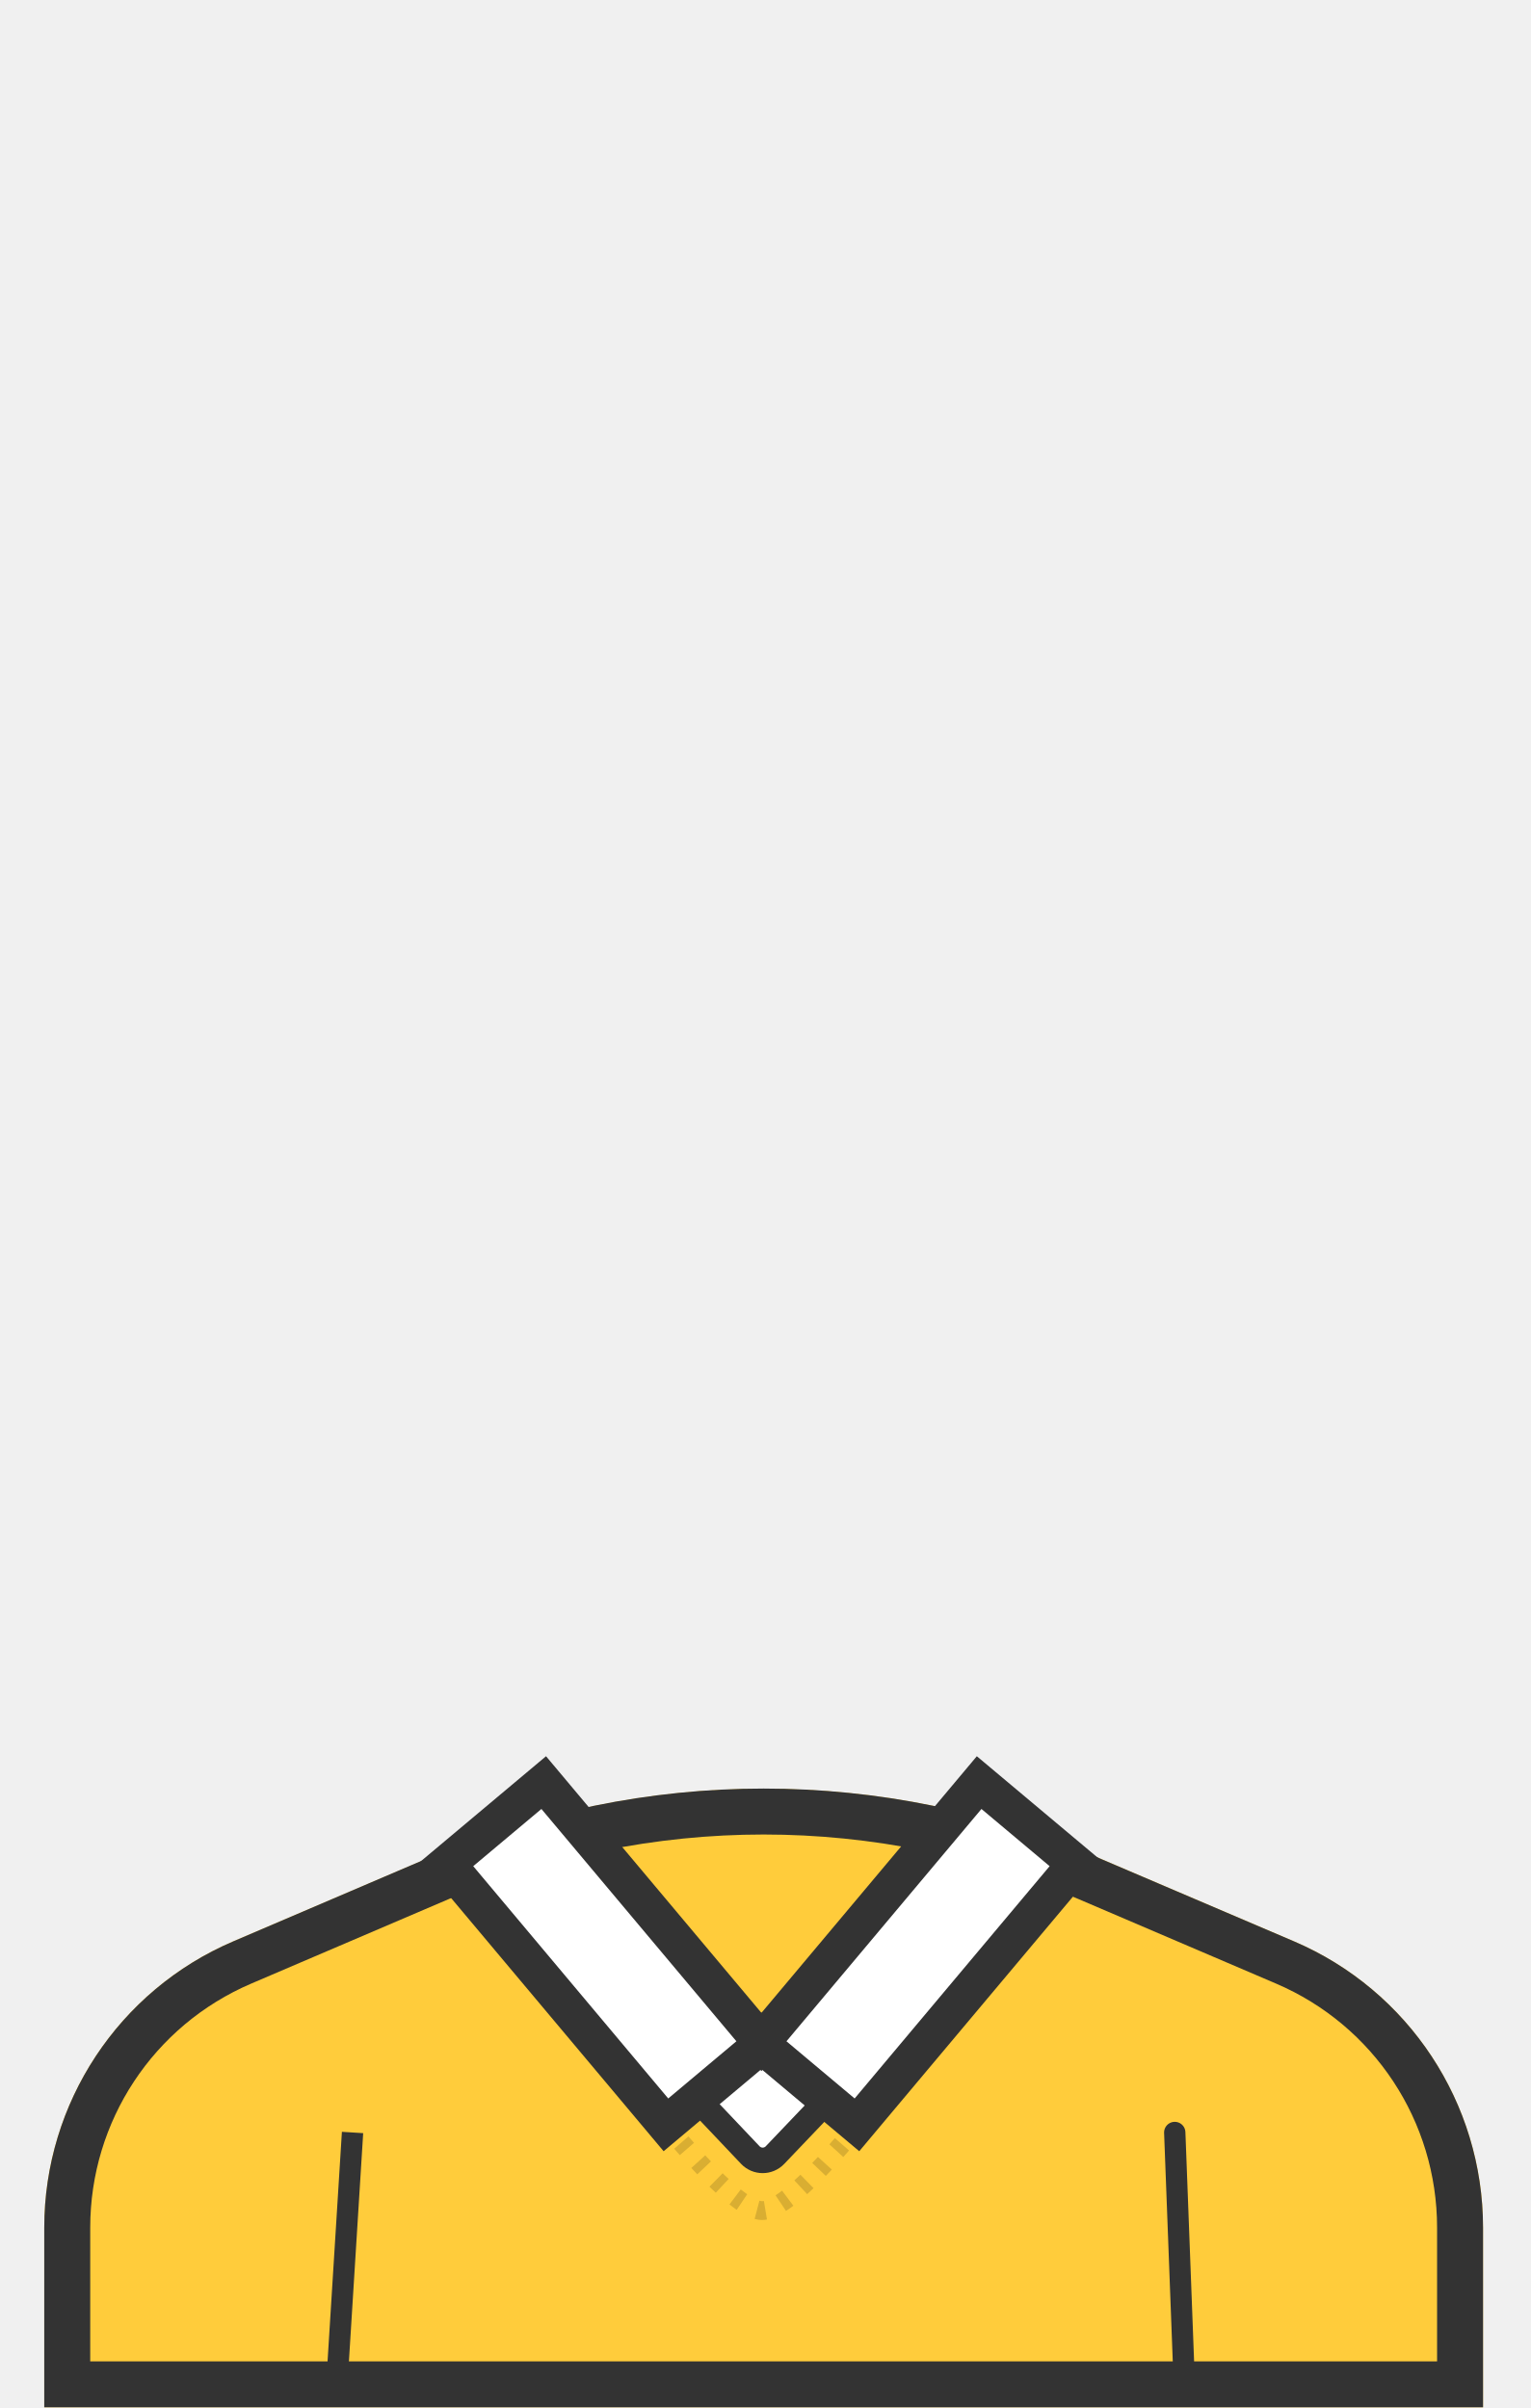
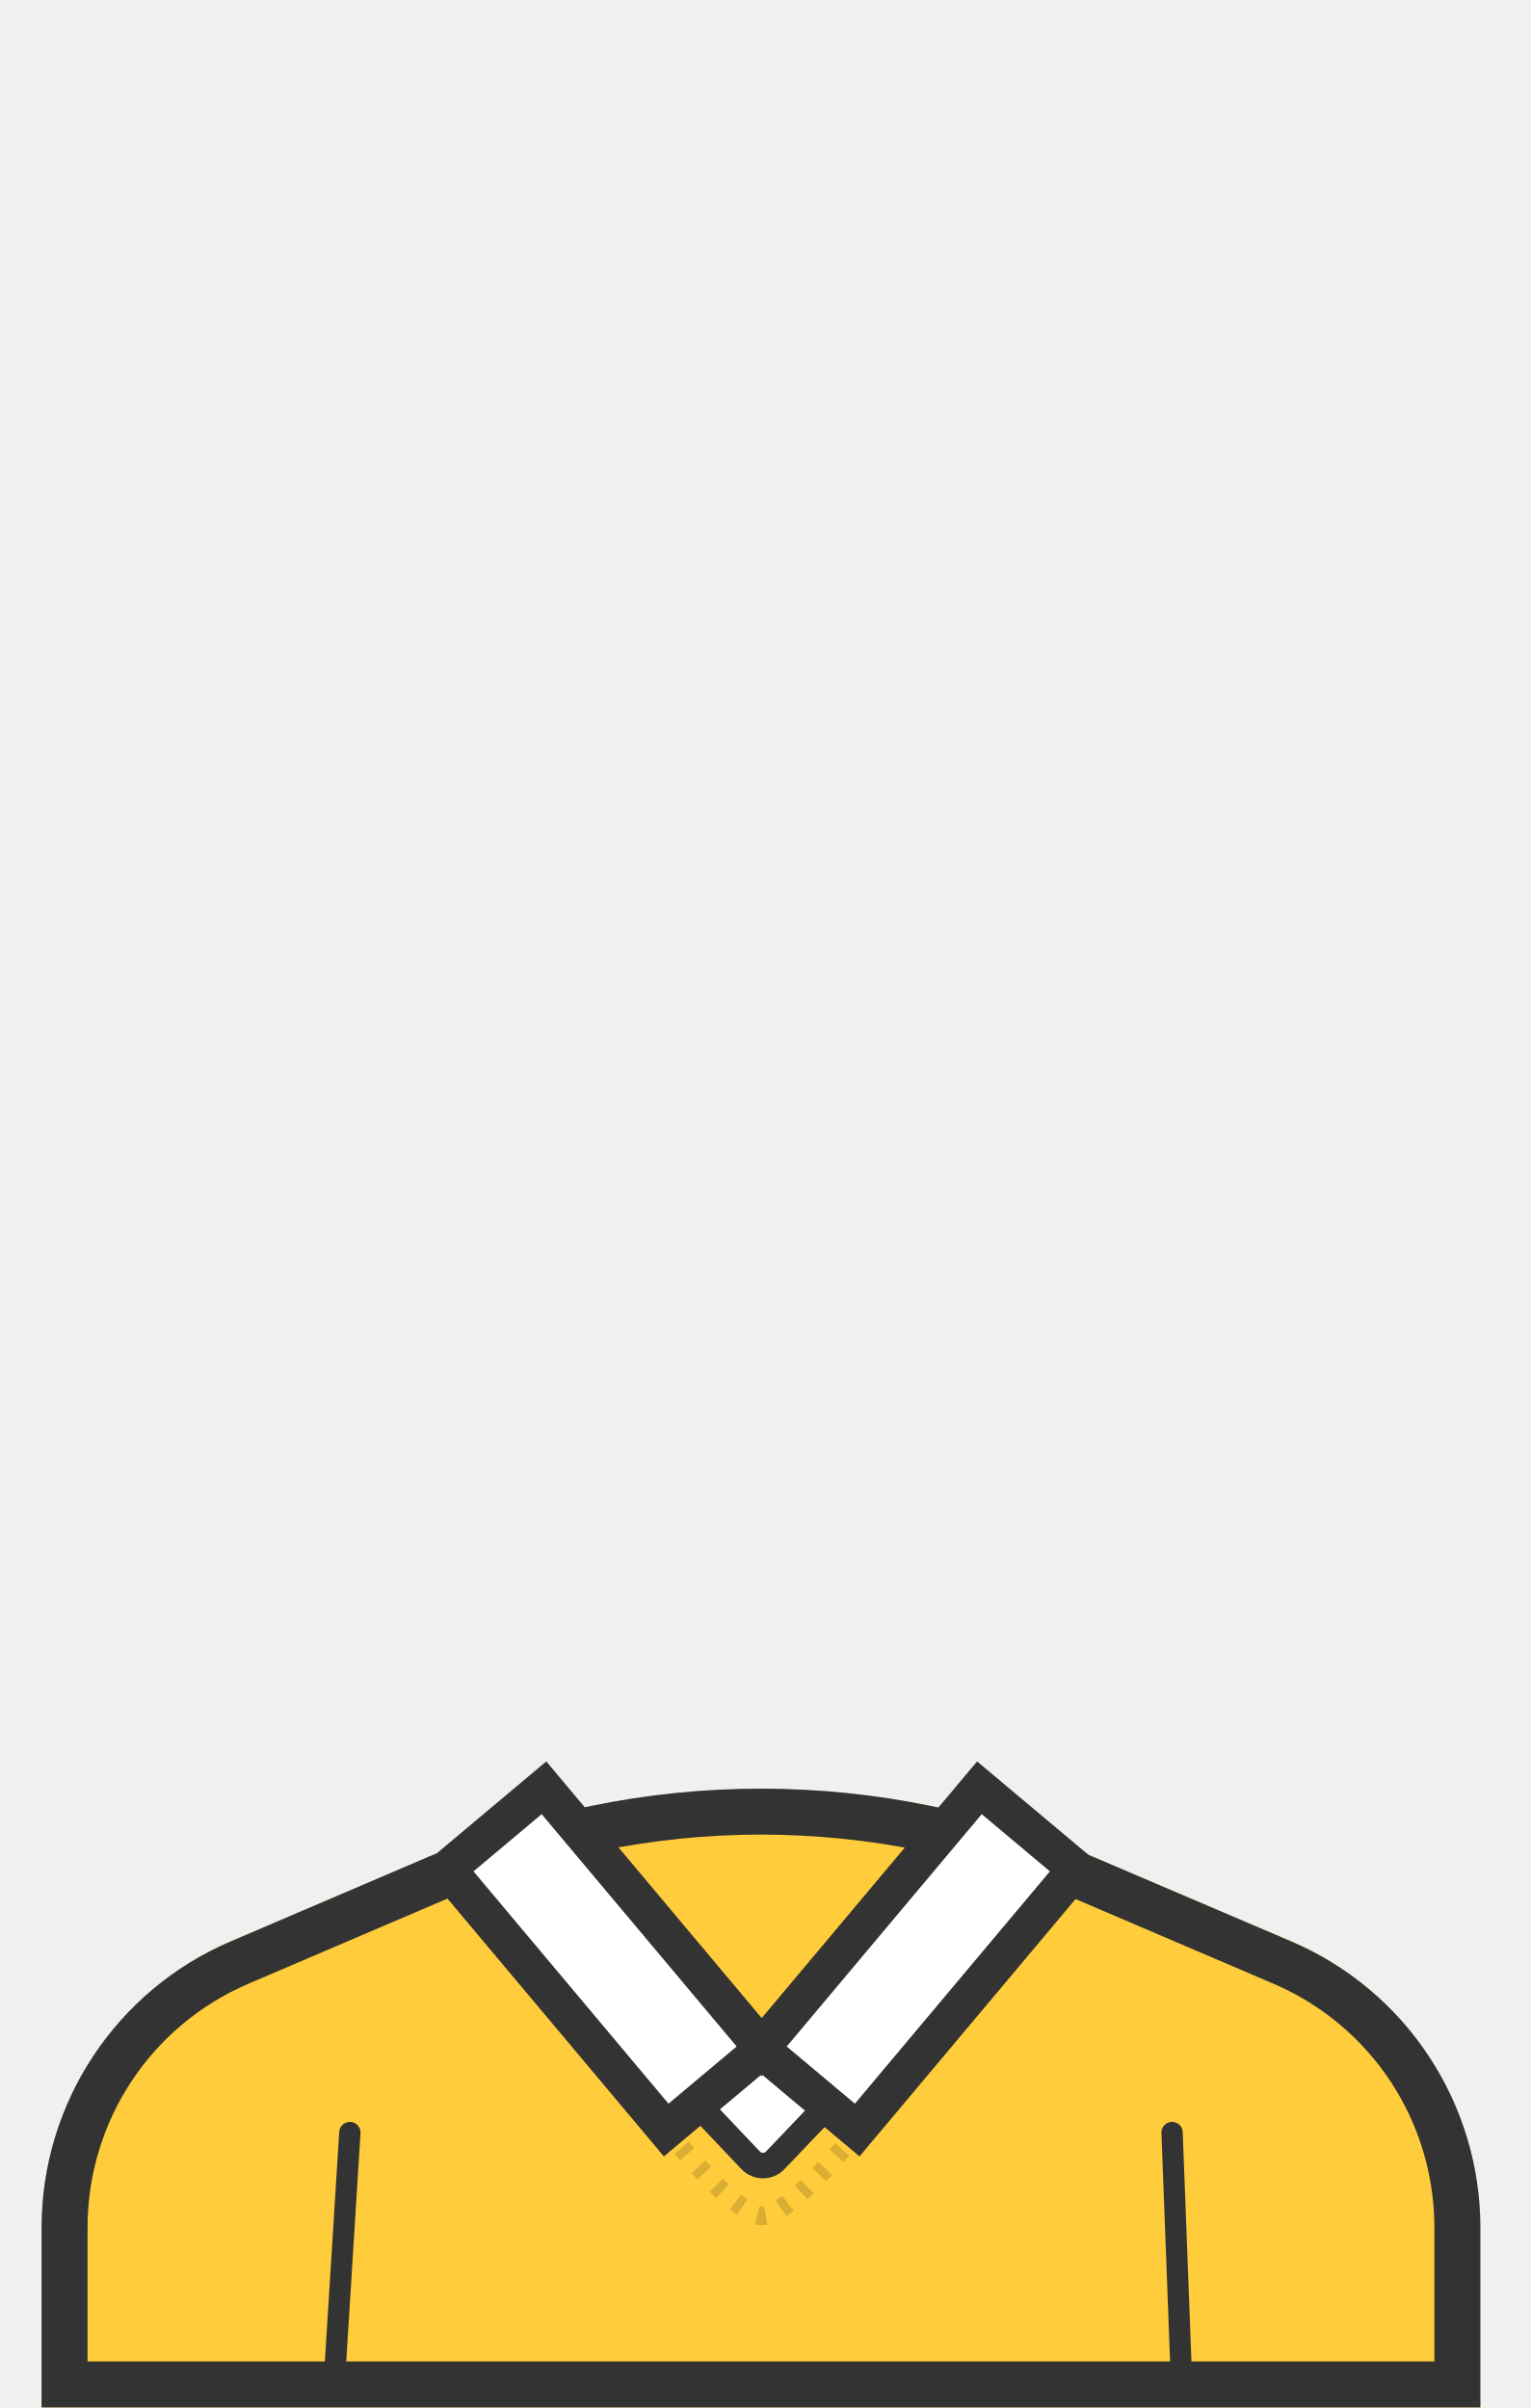
- <svg xmlns="http://www.w3.org/2000/svg" width="899" height="1415" fill="none">
-   <path d="M26 1051h845.2v363.6H26z" />
-   <path fill-rule="evenodd" clip-rule="evenodd" d="M871.2 1309.4v-.4c0-73.2-43.7-139.4-111-168.2L643.6 1091c-61.6-26.4-127.9-39.9-195-39.9-67 0-133.3 13.6-195 39.9L137 1140.8c-67.3 28.8-111 95-111 168.2v105.6h845.2v-105.2z" fill="#FFCC3B" />
-   <path d="M690.1 1253.1l5.4 142.4m-488.4-142.4l-8.9 142.4 8.9-142.4z" stroke="#333" stroke-width="12.523" stroke-linecap="round" />
-   <path d="M448.6 1078c31.5 0 63.2 3.2 94.1 9.5 30.9 6.3 61.3 15.8 90.3 28.2l116.6 49.9c57.5 24.6 94.6 80.9 94.6 143.4v78.6H53V1309c0-62.5 37.1-118.8 94.6-143.4l116.6-49.9c29-12.4 59.4-21.9 90.3-28.2 30.9-6.3 62.6-9.5 94.1-9.5zm0-27c-67 0-133.3 13.6-195 39.9L137 1140.8c-67.3 28.8-111 95-111 168.2v105.6h845.2V1309c0-73.2-43.7-139.4-111-168.2L643.6 1091c-61.7-26.4-128-40-195-40z" fill="#333" />
-   <path d="M278 1063h338.592v236H278z" />
-   <path opacity=".15" d="M363 1212s62.925 87 84.746 87c21.821 0 85.254-87 85.254-87" stroke="#000" stroke-width="11.05" stroke-dasharray="5 10" />
-   <path d="M455.26 1266.39c-3.949 4.14-10.56 4.13-14.496-.03L287.852 1105c125.568 114.05 195.939 113.29 321.296 0L455.26 1266.39z" fill="#fff" stroke="#333" stroke-width="15" />
-   <path d="M326.475 1055.93l-7.071-8.43-8.427 7.07-40.048 33.61-8.426 7.07 7.07 8.43 114.544 136.5 7.071 8.43 8.426-7.07 40.048-33.61 7.634-6.4 7.633 6.4 40.048 33.61 8.427 7.07 7.07-8.43 114.544-136.5 7.071-8.43-8.427-7.07-40.048-33.61-8.426-7.07-7.071 8.43-114.544 136.51-6.277 7.48-6.278-7.48-114.543-136.51z" fill="#fff" stroke="#333" stroke-width="22" />
+ <svg xmlns="http://www.w3.org/2000/svg" width="899" height="1415">
+   <path d="M869.626 1309.453v-.4c0-73.2-43.7-139.4-111-168.2l-116.6-49.8c-61.6-26.4-127.9-39.9-195-39.9-67 0-133.3 13.6-195 39.9l-116.6 49.8c-67.3 28.8-111 95-111 168.2v105.6h845.2z" fill="#ffcc3b" fill-rule="evenodd" />
+   <path d="M205.526 1253.153l-8.9 142.4m491.9-142.4l5.4 142.4" fill="none" stroke="#333" stroke-width="12.523" stroke-linecap="round" />
+   <path d="M447.026 1078.053c31.5 0 63.2 3.2 94.1 9.5 30.9 6.3 61.3 15.8 90.3 28.2l116.6 49.9c57.5 24.6 94.6 80.9 94.6 143.4v78.6h-791.2v-78.6c0-62.5 37.1-118.8 94.6-143.4l116.6-49.9c29-12.4 59.4-21.9 90.3-28.2 30.9-6.3 62.6-9.5 94.1-9.5zm0-27c-67 0-133.3 13.6-195 39.9l-116.6 49.9c-67.3 28.8-111 95-111 168.2v105.6h845.2v-105.6c0-73.2-43.7-139.4-111-168.2l-116.6-49.8c-61.7-26.4-128-40-195-40z" fill="#333" />
+   <path d="M278.16 1066.053h338.592v236H278.16z" fill="none" />
+   <path d="M363.16 1215.053s62.925 87 84.746 87c21.821 0 85.254-87 85.254-87" opacity=".15" fill="none" stroke="#000" stroke-width="11.05" stroke-dasharray="5,10" />
+   <path d="M455.42 1269.443c-3.949 4.14-10.56 4.13-14.496-.03l-152.912-161.36c125.568 114.05 195.939 113.29 321.296 0z" fill="#fff" stroke="#333" stroke-width="15" />
+   <path d="M326.635 1058.983l-7.071-8.43-8.427 7.07-40.048 33.61-8.426 7.07 7.07 8.43 114.544 136.5 7.071 8.43 8.426-7.07 40.048-33.61 7.634-6.4 7.633 6.4 40.048 33.61 8.427 7.07 7.07-8.43 114.544-136.5 7.071-8.43-8.427-7.07-40.048-33.61-8.426-7.07-7.071 8.43-114.544 136.51-6.277 7.48-6.278-7.48z" fill="#fff" stroke="#333" stroke-width="22" />
</svg>
